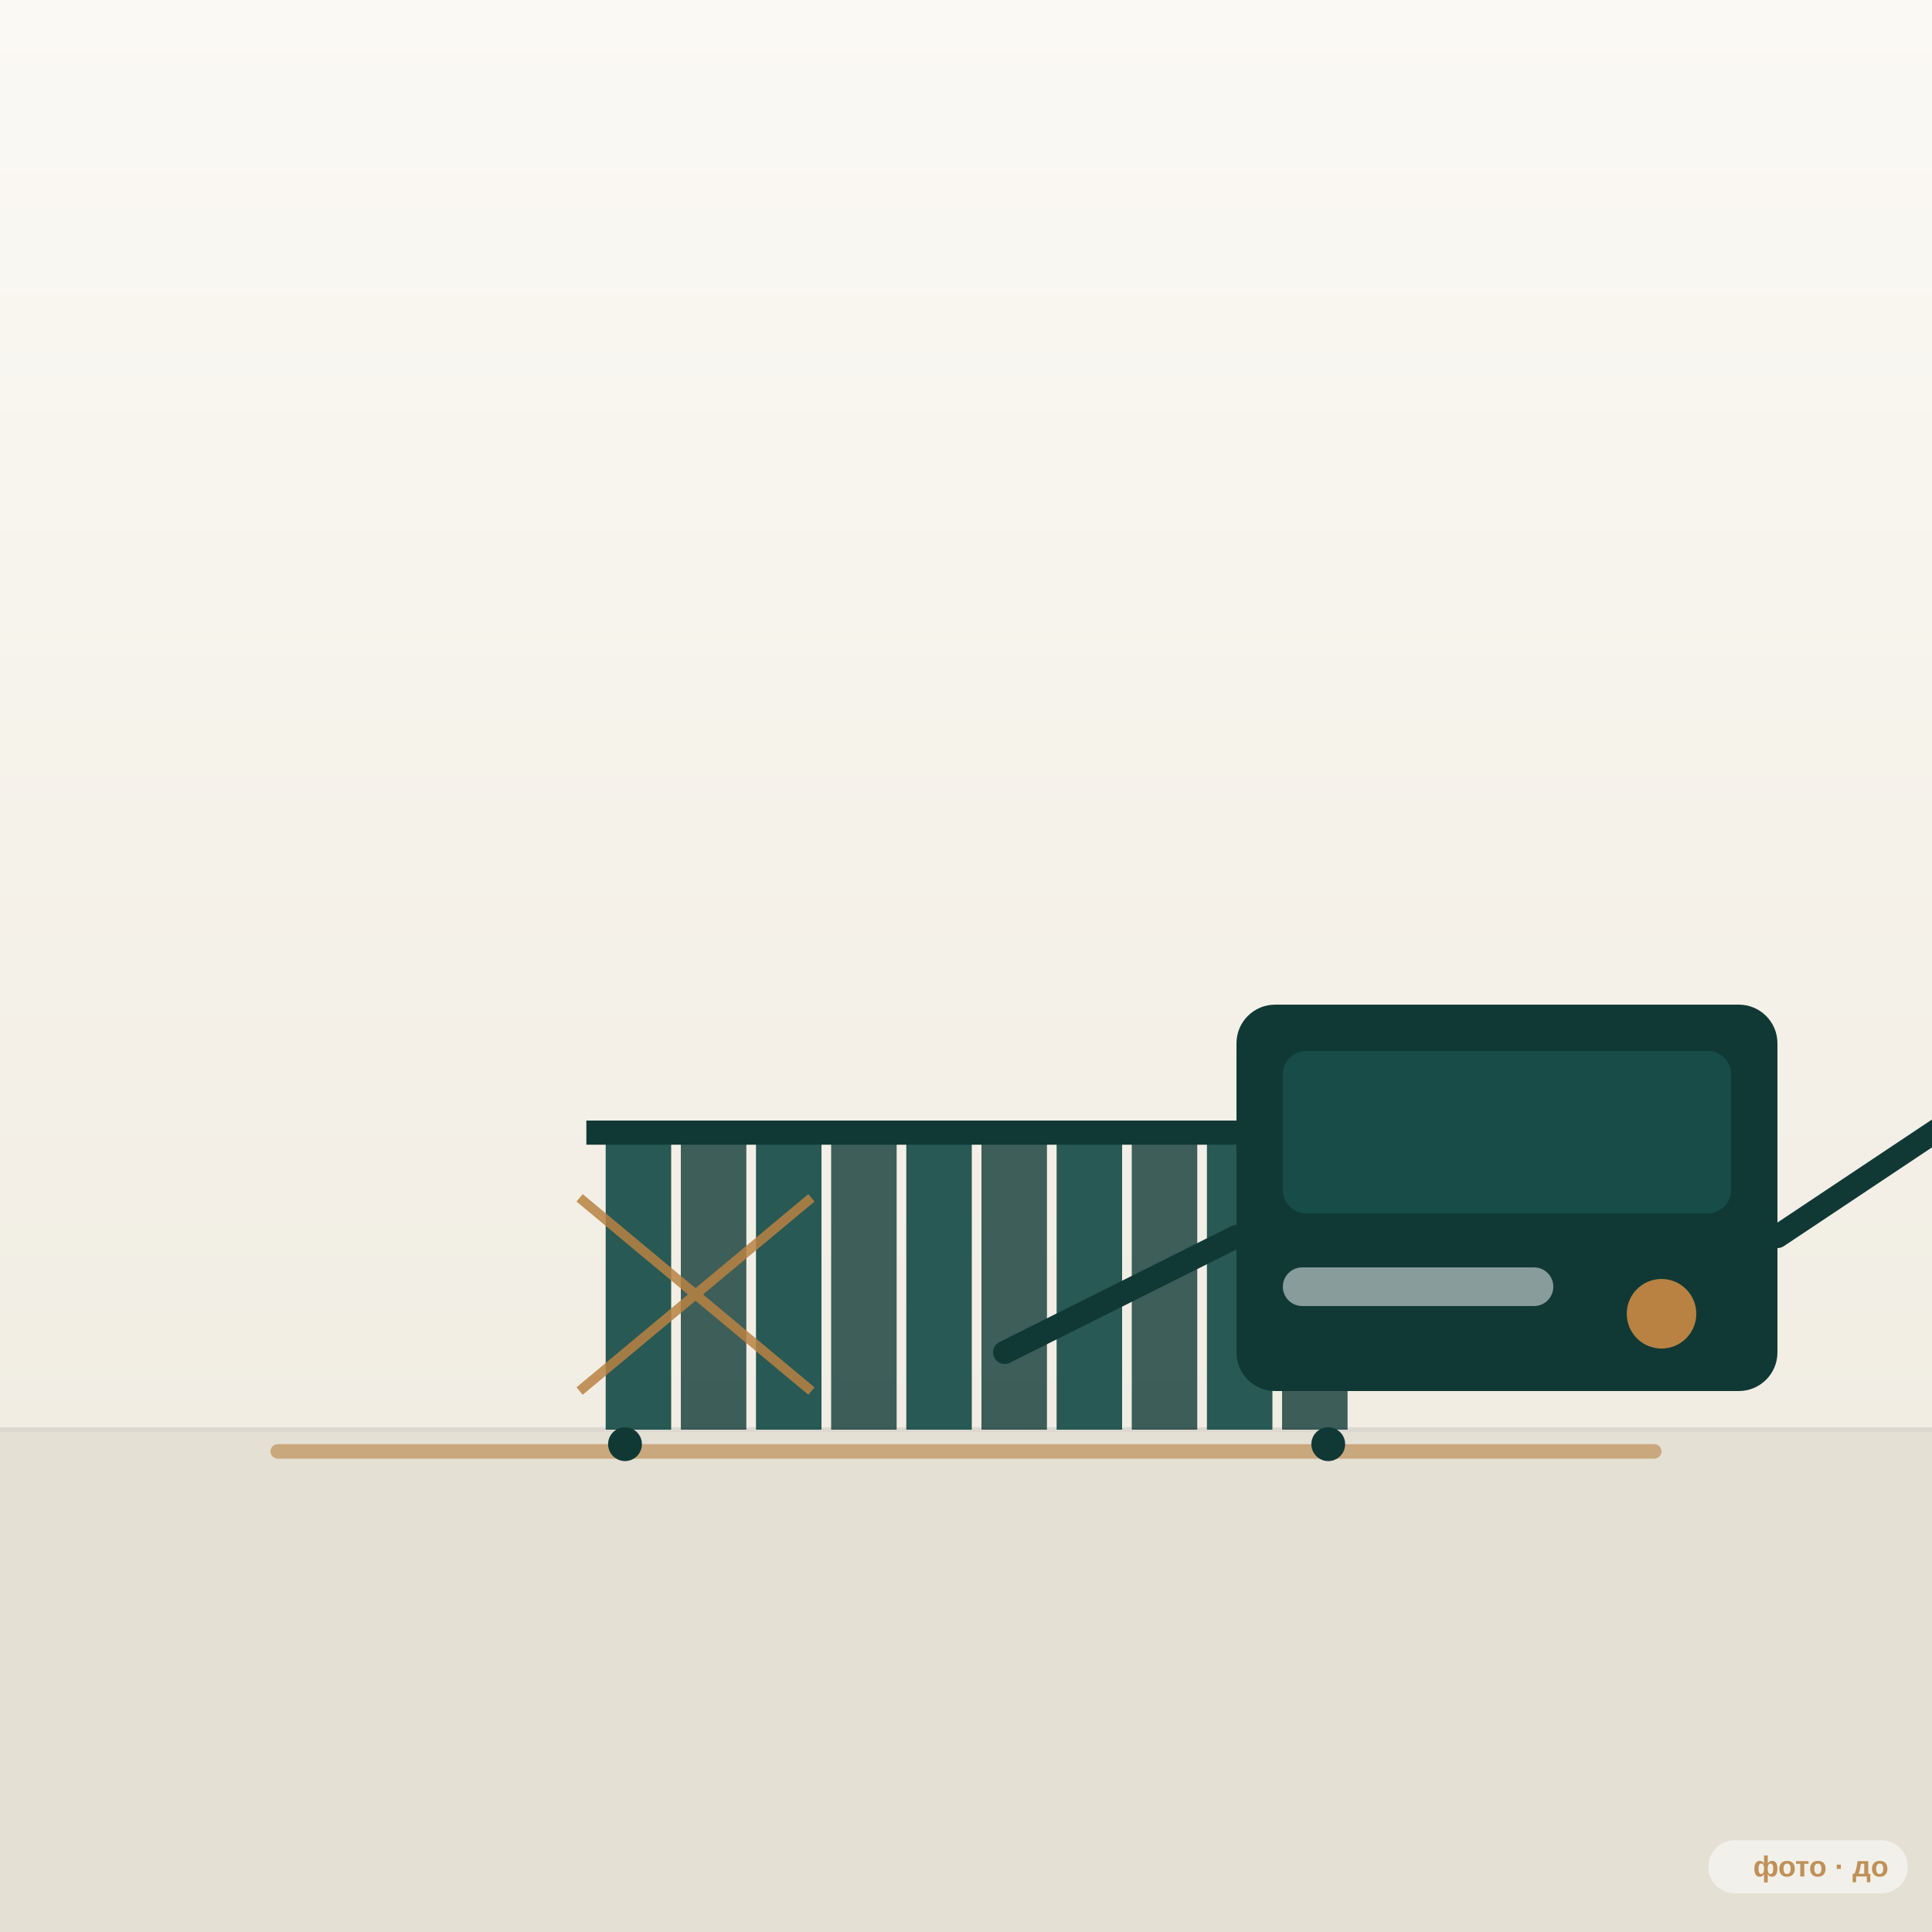
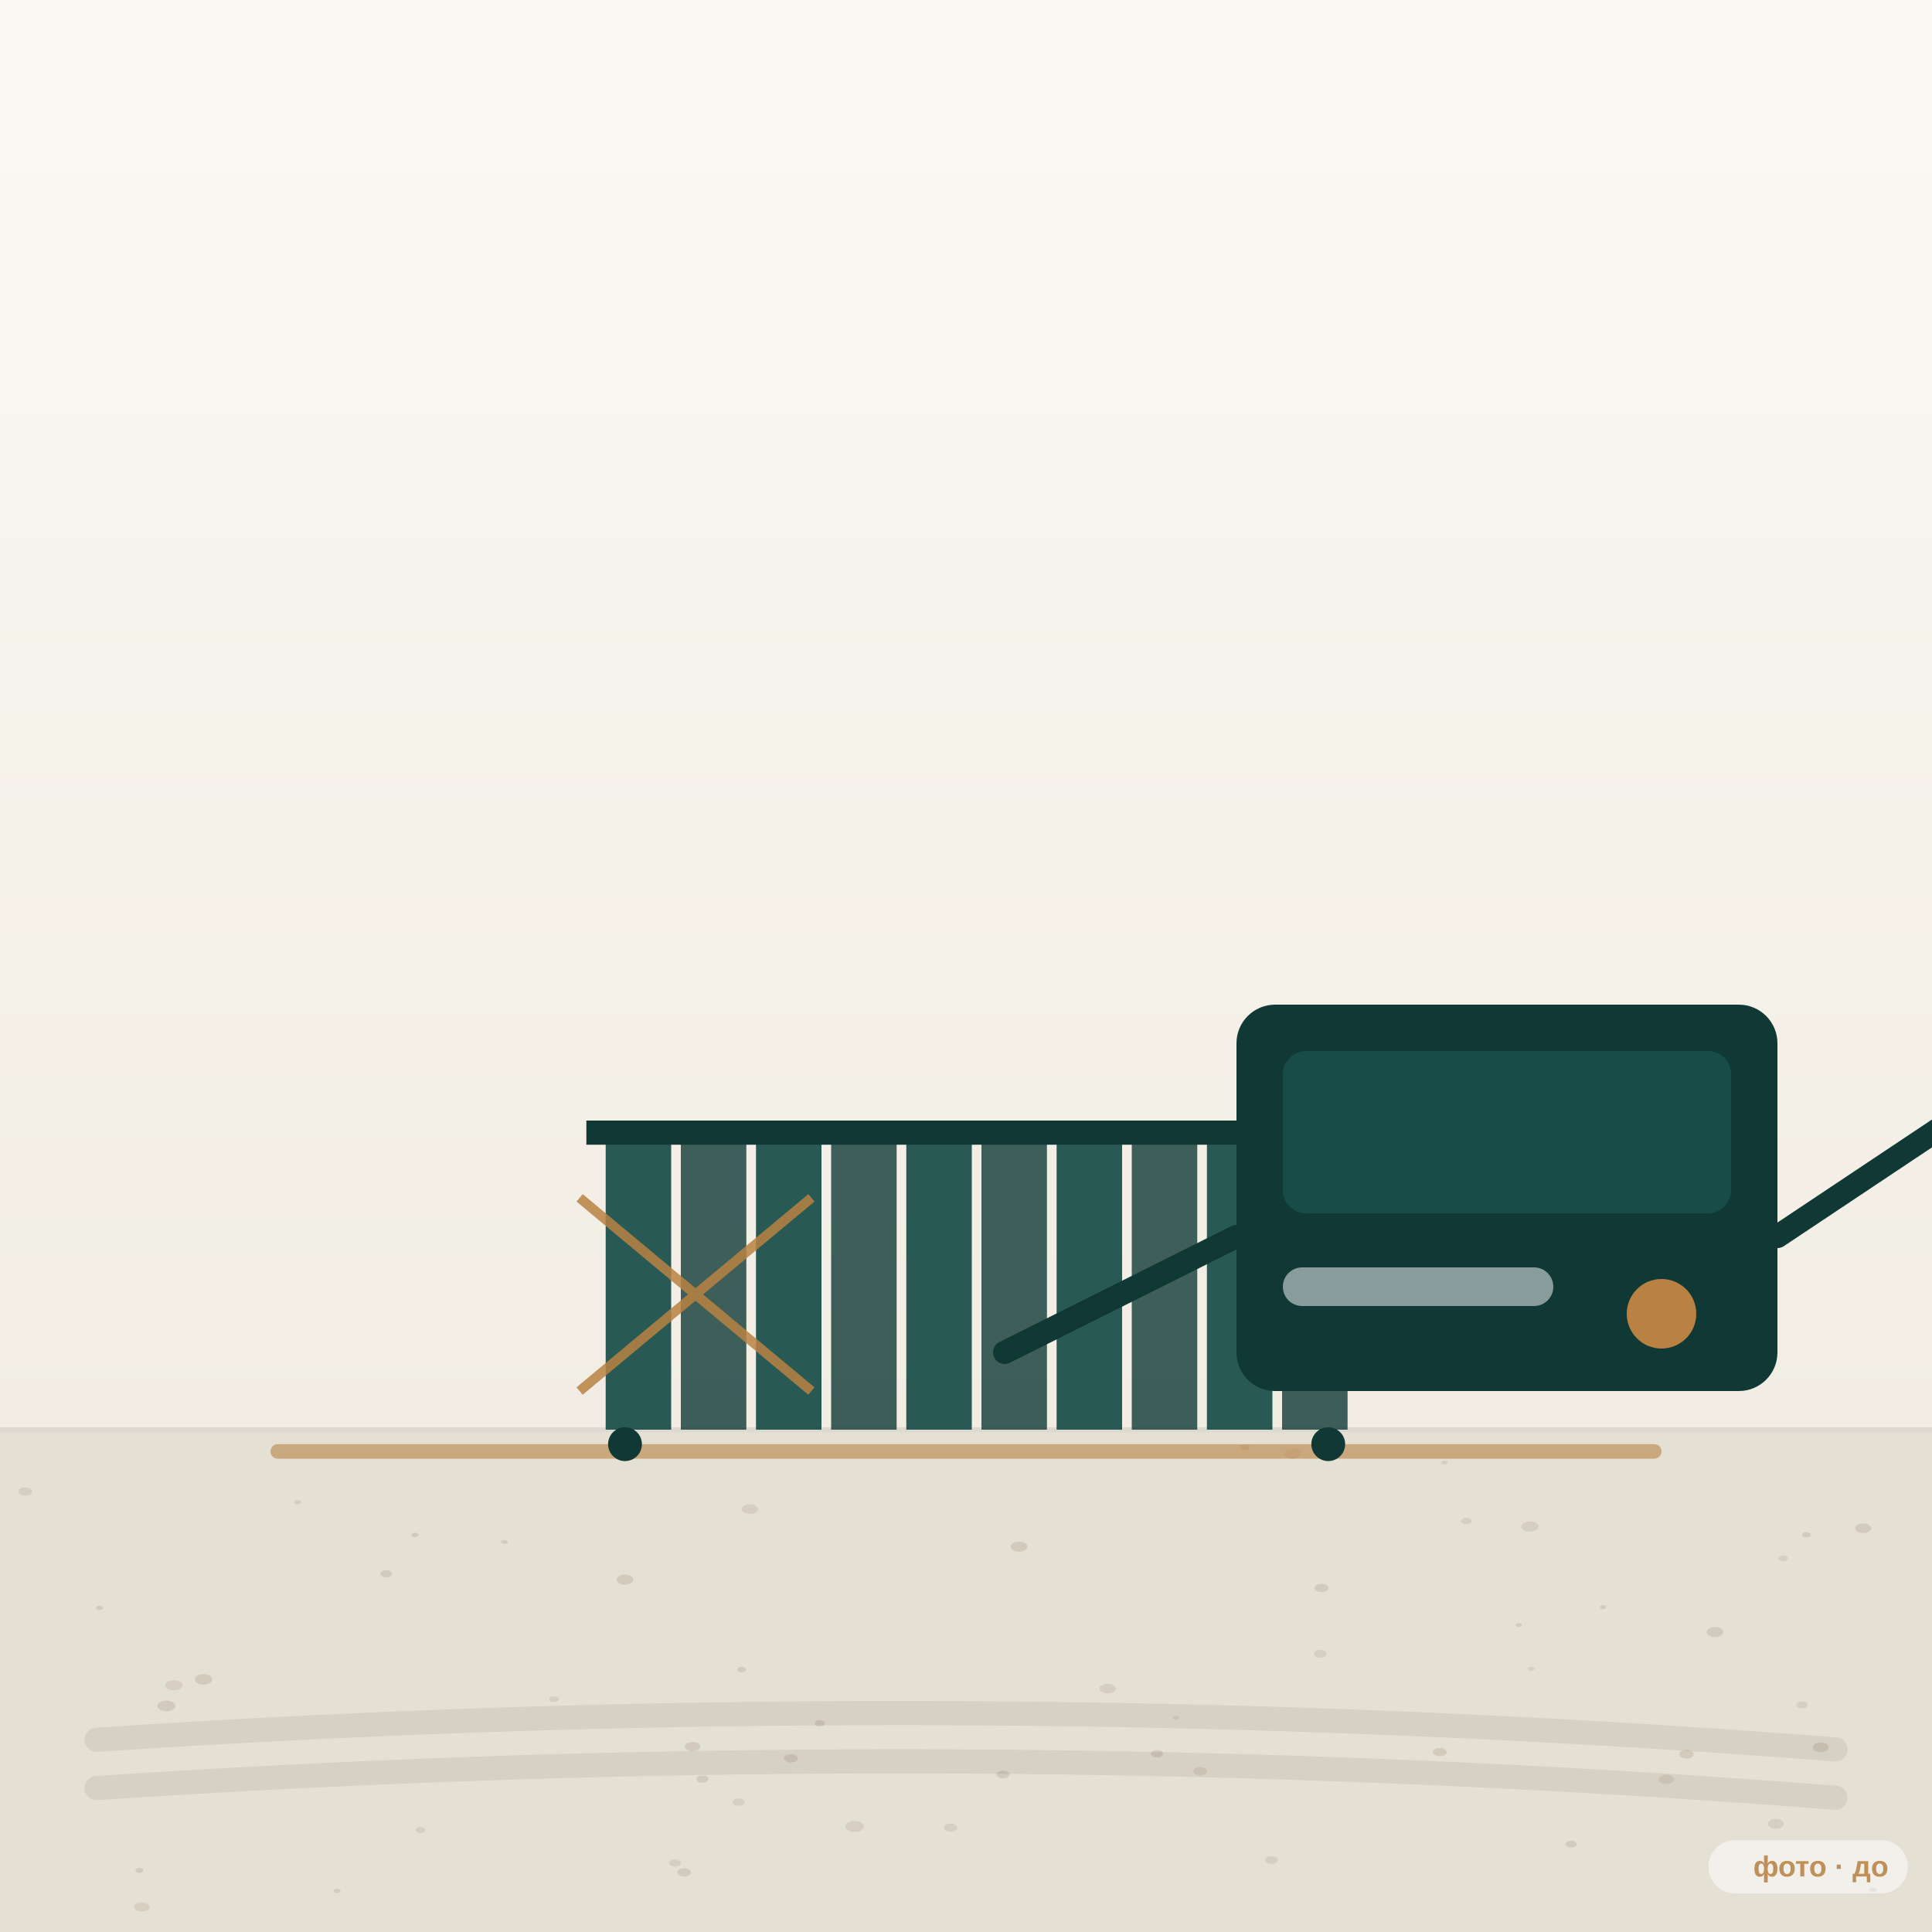
<svg xmlns="http://www.w3.org/2000/svg" width="800" height="800" viewBox="0 0 800 800" role="img">
  <defs>
    <linearGradient id="bg" x1="0" y1="0" x2="0" y2="1">
      <stop offset="0" stop-color="#F8F6F1" />
      <stop offset="1" stop-color="#ECE7DC" />
    </linearGradient>
    <linearGradient id="sky" x1="0" y1="0" x2="0" y2="1">
      <stop offset="0" stop-color="#FBF9F4" />
      <stop offset="1" stop-color="#F1EDE3" />
    </linearGradient>
+     <linearGradient id="duskSky" x1="0" y1="0" x2="0" y2="1">
+       <stop offset="0" stop-color="#1B2422" />
+       <stop offset="1" stop-color="#2C3A34" />
+     </linearGradient>
+     <radialGradient id="workLight" cx="50%" cy="30%" r="70%">
+       <stop offset="0" stop-color="#B98242" stop-opacity="0.35" />
+       <stop offset="1" stop-color="#B98242" stop-opacity="0" />
+     </radialGradient>
  </defs>
  <rect width="800" height="800" fill="url(#bg)" />
  <rect width="800" height="592" fill="url(#sky)" />
  <rect x="0" y="592" width="800" height="208" fill="#E4E0D4" />
+   <g opacity="0.1" stroke="#54432E" stroke-width="10" fill="none" stroke-linecap="round">
+     <path d="M 40 720.4 Q 400 696.4 760 724.4" />
+     <path d="M 40 740.4 Q 400 716.4 760 744.4" />
+   </g>
+   <ellipse cx="748.0" cy="635.5" rx="1.8" ry="1.1" fill="#54432E" opacity="0.14" />
+   <ellipse cx="84.3" cy="695.4" rx="3.6" ry="2.2" fill="#54432E" opacity="0.14" />
+   <ellipse cx="771.5" cy="632.8" rx="3.3" ry="2.0" fill="#54432E" opacity="0.14" />
+   <ellipse cx="279.5" cy="771.4" rx="2.5" ry="1.5" fill="#7A6449" opacity="0.14" />
+   <ellipse cx="596.2" cy="725.5" rx="2.9" ry="1.7" fill="#54432E" opacity="0.14" />
+   <ellipse cx="775.5" cy="782.6" rx="1.6" ry="0.9" fill="#54432E" opacity="0.14" />
+   <ellipse cx="738.4" cy="645.3" rx="1.9" ry="1.2" fill="#7A6449" opacity="0.14" />
+   <ellipse cx="753.9" cy="723.5" rx="3.3" ry="2.0" fill="#54432E" opacity="0.14" />
+   <ellipse cx="535.2" cy="602.0" rx="3.5" ry="2.1" fill="#7A6449" opacity="0.14" />
+   <ellipse cx="607.2" cy="629.8" rx="2.2" ry="1.3" fill="#7A6449" opacity="0.14" />
+   <ellipse cx="159.9" cy="651.7" rx="2.4" ry="1.5" fill="#54432E" opacity="0.14" />
+   <ellipse cx="174.2" cy="757.8" rx="2.0" ry="1.2" fill="#7A6449" opacity="0.14" />
+   <ellipse cx="57.7" cy="774.5" rx="1.6" ry="1.0" fill="#54432E" opacity="0.14" />
+   <ellipse cx="546.7" cy="684.8" rx="2.6" ry="1.6" fill="#7A6449" opacity="0.14" />
+   <ellipse cx="633.5" cy="632.1" rx="3.6" ry="2.1" fill="#7A6449" opacity="0.14" />
+   <ellipse cx="290.9" cy="736.7" rx="2.5" ry="1.5" fill="#54432E" opacity="0.14" />
+   <ellipse cx="479.1" cy="726.2" rx="2.5" ry="1.5" fill="#54432E" opacity="0.14" />
+   <ellipse cx="650.6" cy="763.6" rx="2.3" ry="1.4" fill="#54432E" opacity="0.14" />
+   <ellipse cx="72.0" cy="697.8" rx="3.6" ry="2.1" fill="#7A6449" opacity="0.14" />
+   <ellipse cx="208.9" cy="638.5" rx="1.4" ry="0.8" fill="#54432E" opacity="0.14" />
+   <ellipse cx="526.5" cy="770.2" rx="2.7" ry="1.6" fill="#7A6449" opacity="0.14" />
+   <ellipse cx="258.8" cy="654.1" rx="3.5" ry="2.1" fill="#54432E" opacity="0.14" />
+   <ellipse cx="458.6" cy="699.2" rx="3.4" ry="2.0" fill="#7A6449" opacity="0.14" />
+   <ellipse cx="393.6" cy="756.8" rx="2.8" ry="1.7" fill="#7A6449" opacity="0.14" />
+   <ellipse cx="690.0" cy="736.8" rx="3.2" ry="1.9" fill="#7A6449" opacity="0.14" />
+   <ellipse cx="663.8" cy="665.5" rx="1.3" ry="0.8" fill="#54432E" opacity="0.14" />
+   <ellipse cx="735.3" cy="755.2" rx="3.3" ry="2.0" fill="#7A6449" opacity="0.14" />
+   <ellipse cx="123.2" cy="622.0" rx="1.5" ry="0.9" fill="#7A6449" opacity="0.14" />
+   <ellipse cx="171.8" cy="635.6" rx="1.5" ry="0.9" fill="#54432E" opacity="0.14" />
+   <ellipse cx="710.1" cy="675.8" rx="3.4" ry="2.1" fill="#54432E" opacity="0.14" />
+   <ellipse cx="353.9" cy="756.3" rx="3.8" ry="2.3" fill="#7A6449" opacity="0.14" />
+   <ellipse cx="305.9" cy="746.2" rx="2.5" ry="1.5" fill="#7A6449" opacity="0.14" />
+   <ellipse cx="628.9" cy="672.9" rx="1.3" ry="0.8" fill="#54432E" opacity="0.14" />
+   <ellipse cx="68.9" cy="706.4" rx="3.7" ry="2.2" fill="#54432E" opacity="0.14" />
+   <ellipse cx="283.3" cy="775.3" rx="2.8" ry="1.7" fill="#54432E" opacity="0.14" />
+   <ellipse cx="698.3" cy="726.4" rx="3.0" ry="1.8" fill="#54432E" opacity="0.14" />
+   <ellipse cx="415.3" cy="734.8" rx="2.7" ry="1.6" fill="#54432E" opacity="0.14" />
+   <ellipse cx="229.4" cy="703.6" rx="2.1" ry="1.2" fill="#7A6449" opacity="0.14" />
+   <ellipse cx="327.5" cy="728.1" rx="2.9" ry="1.7" fill="#54432E" opacity="0.14" />
+   <ellipse cx="58.7" cy="789.6" rx="3.2" ry="1.9" fill="#7A6449" opacity="0.14" />
+   <ellipse cx="746.2" cy="706.0" rx="2.4" ry="1.4" fill="#7A6449" opacity="0.14" />
+   <ellipse cx="286.8" cy="723.2" rx="3.2" ry="1.9" fill="#54432E" opacity="0.14" />
+   <ellipse cx="307.1" cy="691.3" rx="1.8" ry="1.1" fill="#54432E" opacity="0.14" />
+   <ellipse cx="515.4" cy="599.3" rx="2.0" ry="1.2" fill="#54432E" opacity="0.14" />
+   <ellipse cx="547.2" cy="657.5" rx="2.9" ry="1.7" fill="#54432E" opacity="0.14" />
+   <ellipse cx="41.2" cy="665.8" rx="1.5" ry="0.9" fill="#54432E" opacity="0.14" />
+   <ellipse cx="496.9" cy="733.4" rx="2.8" ry="1.7" fill="#7A6449" opacity="0.14" />
+   <ellipse cx="10.4" cy="617.6" rx="2.9" ry="1.7" fill="#7A6449" opacity="0.14" />
+   <ellipse cx="634.1" cy="691.0" rx="1.4" ry="0.8" fill="#7A6449" opacity="0.14" />
+   <ellipse cx="310.5" cy="624.9" rx="3.4" ry="2.0" fill="#7A6449" opacity="0.14" />
+   <ellipse cx="139.6" cy="783.0" rx="1.4" ry="0.9" fill="#54432E" opacity="0.14" />
+   <ellipse cx="421.9" cy="640.4" rx="3.5" ry="2.1" fill="#54432E" opacity="0.14" />
+   <ellipse cx="486.9" cy="711.3" rx="1.3" ry="0.8" fill="#7A6449" opacity="0.14" />
+   <ellipse cx="339.5" cy="713.6" rx="2.1" ry="1.3" fill="#54432E" opacity="0.14" />
+   <ellipse cx="598.1" cy="605.6" rx="1.4" ry="0.8" fill="#7A6449" opacity="0.14" />
  <line x1="0" y1="592" x2="800" y2="592" stroke="#DDD9D1" stroke-width="2" />
  <g>
    <rect x="112" y="598" width="576" height="6" rx="3" fill="#B98242" opacity="0.6" />
    <rect x="250.8" y="472" width="27.12" height="120" fill="#174C48" opacity="0.92" />
    <rect x="281.92" y="472" width="27.12" height="120" fill="#103936" opacity="0.8" />
    <rect x="313.04" y="472" width="27.12" height="120" fill="#174C48" opacity="0.92" />
    <rect x="344.16" y="472" width="27.12" height="120" fill="#103936" opacity="0.8" />
    <rect x="375.28" y="472" width="27.12" height="120" fill="#174C48" opacity="0.92" />
    <rect x="406.4" y="472" width="27.12" height="120" fill="#103936" opacity="0.8" />
    <rect x="437.52" y="472" width="27.12" height="120" fill="#174C48" opacity="0.92" />
    <rect x="468.64" y="472" width="27.12" height="120" fill="#103936" opacity="0.8" />
    <rect x="499.76" y="472" width="27.12" height="120" fill="#174C48" opacity="0.92" />
    <rect x="530.88" y="472" width="27.12" height="120" fill="#103936" opacity="0.8" />
    <rect x="242.8" y="464" width="323.2" height="10" fill="#103936" />
    <circle cx="258.8" cy="598" r="7" fill="#103936" />
    <circle cx="550" cy="598" r="7" fill="#103936" />
  </g>
  <g transform="translate(624 496) scale(1.6)">
    <rect x="-70" y="-50" width="140" height="100" rx="10" fill="#103936" />
    <rect x="-58" y="-38" width="116" height="42" rx="6" fill="#174C48" />
    <circle cx="40" cy="30" r="9" fill="#B98242" />
    <rect x="-58" y="18" width="70" height="10" rx="5" fill="#ffffff" opacity="0.5" />
    <line x1="70" y1="10" x2="130" y2="-30" stroke="#103936" stroke-width="6" stroke-linecap="round" />
    <line x1="-70" y1="10" x2="-130" y2="40" stroke="#103936" stroke-width="6" stroke-linecap="round" />
  </g>
  <g stroke="#B98242" stroke-width="4" opacity="0.85">
    <line x1="240" y1="496" x2="336" y2="576" />
    <line x1="336" y1="496" x2="240" y2="576" />
  </g>
  <g opacity="0.85">
    <rect x="707.4" y="762" width="82.6" height="22" rx="11" fill="#ffffff" opacity="0.6" />
    <text x="782" y="777" text-anchor="end" font-family="Arial, sans-serif" font-size="12" fill="#B98242" font-weight="600">фото · до</text>
  </g>
</svg>
